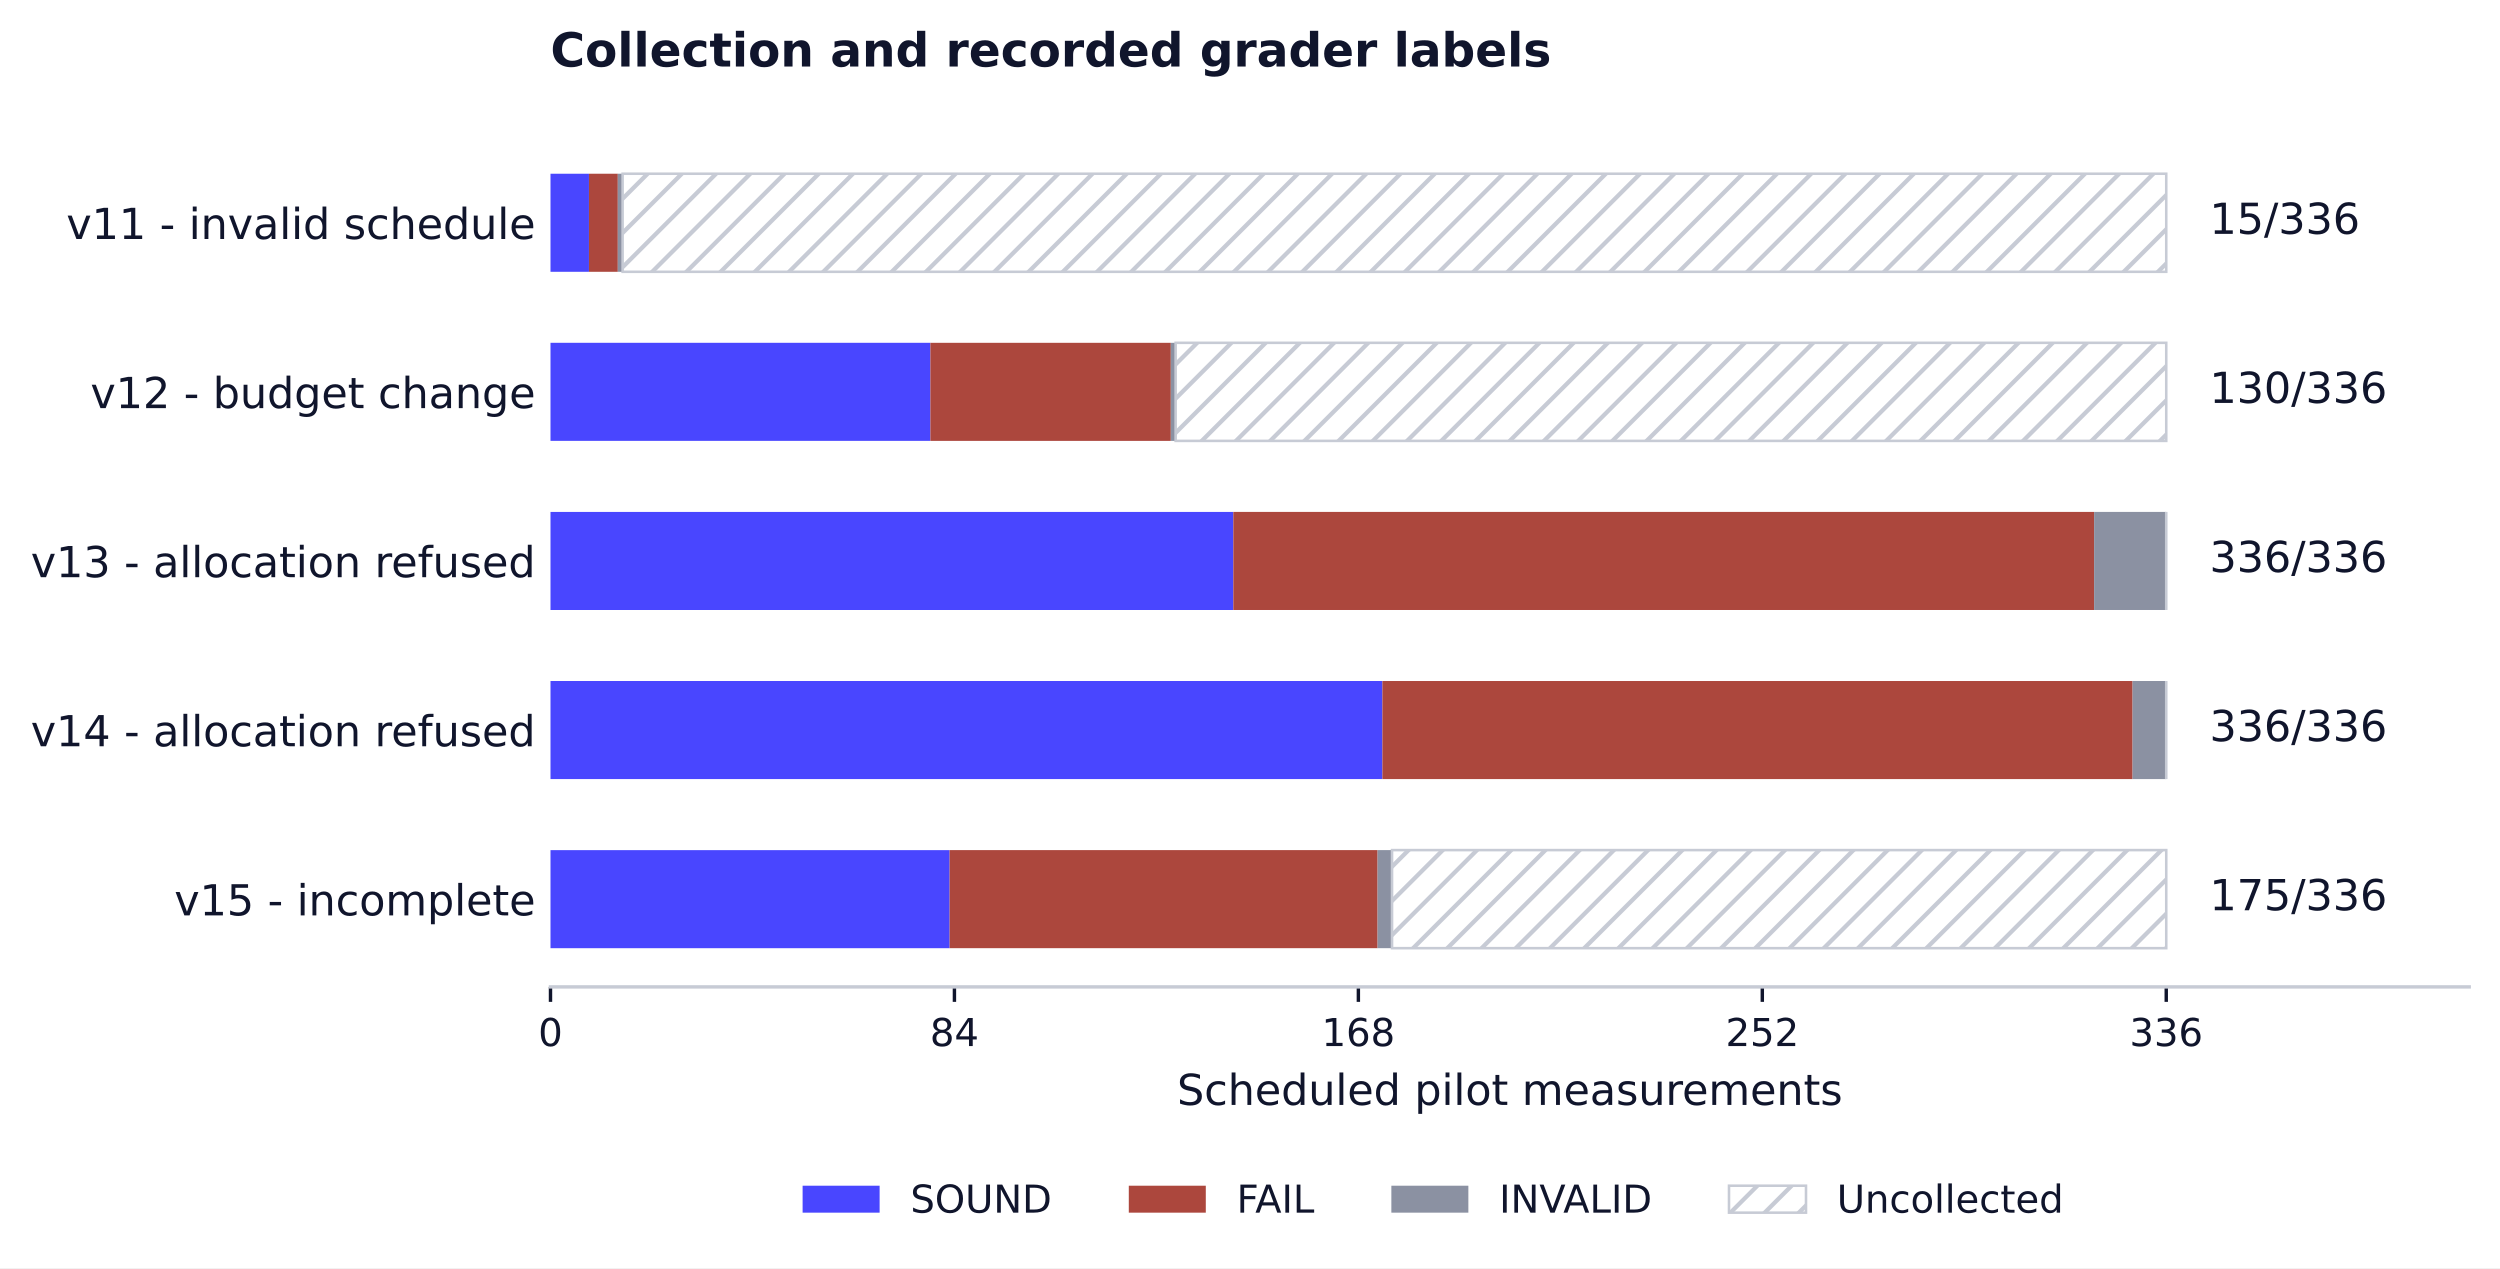
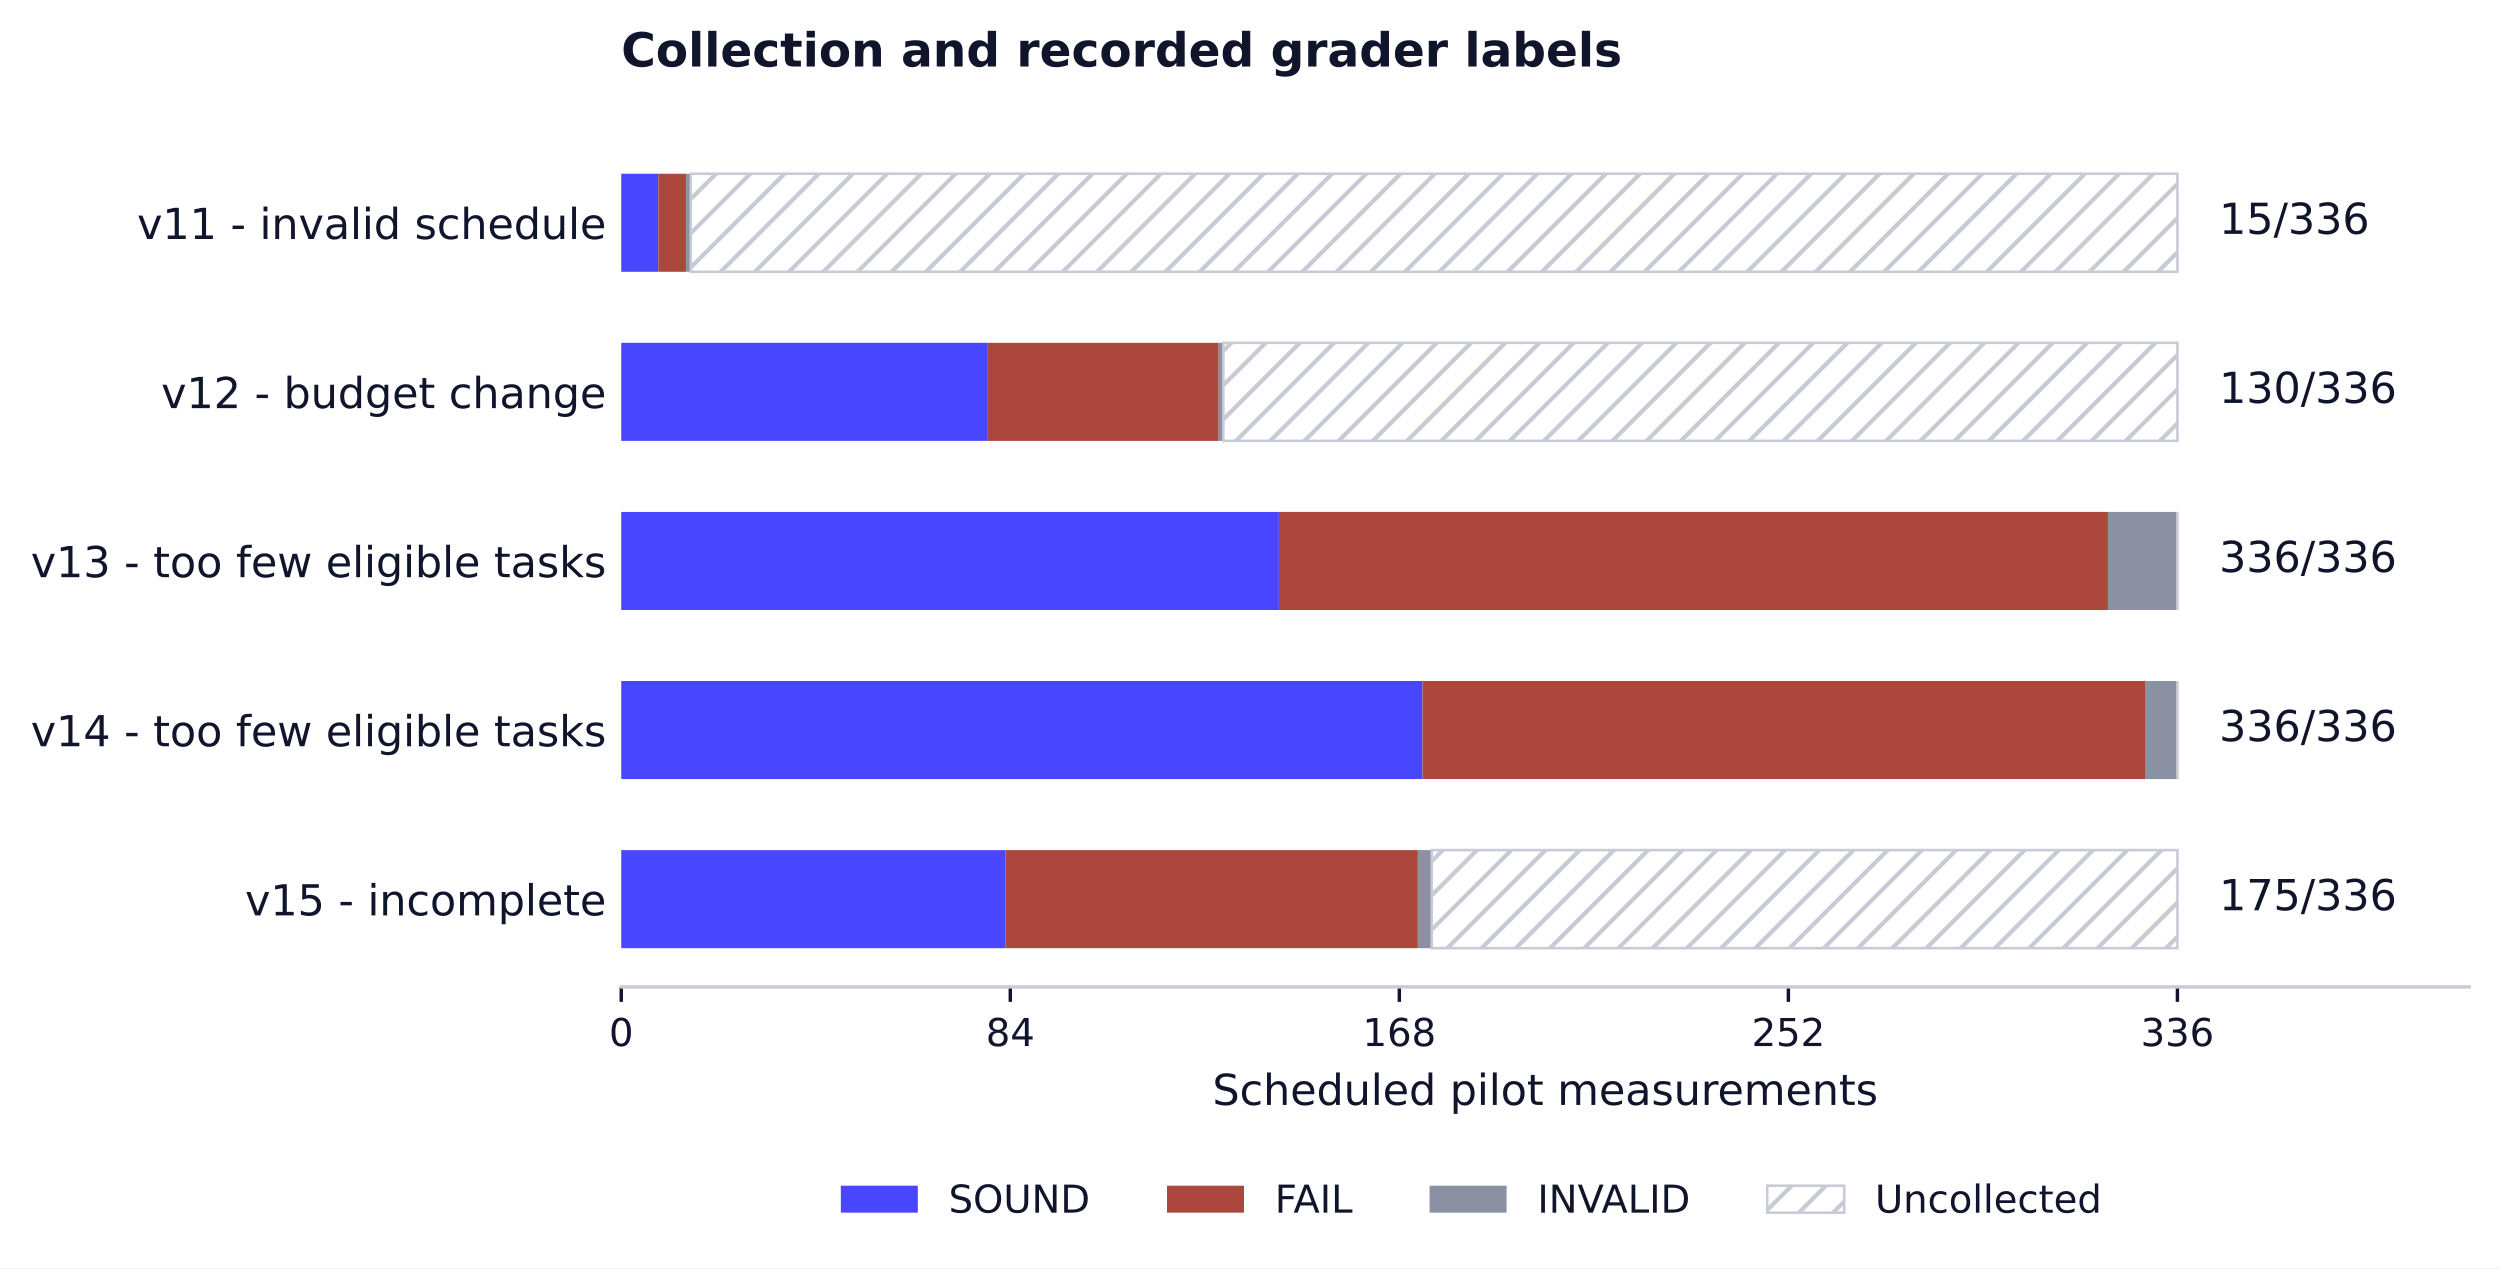
<svg xmlns="http://www.w3.org/2000/svg" xmlns:xlink="http://www.w3.org/1999/xlink" width="584.4pt" height="296.434pt" viewBox="0 0 584.4 296.434" version="1.1">
  <defs>
    <style type="text/css">*{stroke-linejoin: round; stroke-linecap: butt}</style>
  </defs>
  <g id="figure_1">
    <g id="patch_1">
      <path d="M 0 296.434  L 584.4 296.434  L 584.4 0  L 0 0  z " style="fill: #ffffff" />
    </g>
    <g id="axes_1">
      <g id="patch_2">
-         <path d="M 128.683 230.697  L 577.2 230.697  L 577.2 31.558  L 128.683 31.558  z " style="fill: #ffffff" />
+         <path d="M 145.225 230.697  L 577.2 230.697  L 577.2 31.558  L 145.225 31.558  z " style="fill: #ffffff" />
      </g>
      <g id="patch_3">
-         <path d="M 128.683 40.61  L 137.676 40.61  L 137.676 63.536  L 128.683 63.536  z " clip-path="url(#p1c8002a073)" style="fill: #4946ff" />
+         <path d="M 145.225 40.61  L 153.886 40.61  L 153.886 63.536  L 145.225 63.536  z " clip-path="url(#pd50fa2e331)" style="fill: #4946ff" />
      </g>
      <g id="patch_4">
-         <path d="M 128.683 80.137  L 217.487 80.137  L 217.487 103.063  L 128.683 103.063  z " clip-path="url(#p1c8002a073)" style="fill: #4946ff" />
+         <path d="M 145.225 80.137  L 230.754 80.137  L 230.754 103.063  L 145.225 103.063  z " clip-path="url(#pd50fa2e331)" style="fill: #4946ff" />
      </g>
      <g id="patch_5">
-         <path d="M 128.683 119.665  L 288.305 119.665  L 288.305 142.591  L 128.683 142.591  z " clip-path="url(#p1c8002a073)" style="fill: #4946ff" />
+         <path d="M 145.225 119.665  L 298.96 119.665  L 298.96 142.591  L 145.225 142.591  z " clip-path="url(#pd50fa2e331)" style="fill: #4946ff" />
      </g>
      <g id="patch_6">
-         <path d="M 128.683 159.192  L 323.152 159.192  L 323.152 182.118  L 128.683 182.118  z " clip-path="url(#p1c8002a073)" style="fill: #4946ff" />
+         <path d="M 145.225 159.192  L 332.522 159.192  L 332.522 182.118  L 145.225 182.118  z " clip-path="url(#pd50fa2e331)" style="fill: #4946ff" />
      </g>
      <g id="patch_7">
-         <path d="M 128.683 198.72  L 221.983 198.72  L 221.983 221.646  L 128.683 221.646  z " clip-path="url(#p1c8002a073)" style="fill: #4946ff" />
+         <path d="M 145.225 198.72  L 235.084 198.72  L 235.084 221.646  L 145.225 221.646  z " clip-path="url(#pd50fa2e331)" style="fill: #4946ff" />
      </g>
      <g id="patch_8">
-         <path d="M 137.676 40.61  L 144.42 40.61  L 144.42 63.536  L 137.676 63.536  z " clip-path="url(#p1c8002a073)" style="fill: #ac473d" />
+         <path d="M 153.886 40.61  L 160.382 40.61  L 160.382 63.536  L 153.886 63.536  z " clip-path="url(#pd50fa2e331)" style="fill: #ac473d" />
      </g>
      <g id="patch_9">
-         <path d="M 217.487 80.137  L 273.692 80.137  L 273.692 103.063  L 217.487 103.063  z " clip-path="url(#p1c8002a073)" style="fill: #ac473d" />
+         <path d="M 230.754 80.137  L 284.886 80.137  L 284.886 103.063  L 230.754 103.063  z " clip-path="url(#pd50fa2e331)" style="fill: #ac473d" />
      </g>
      <g id="patch_10">
-         <path d="M 288.305 119.665  L 489.52 119.665  L 489.52 142.591  L 288.305 142.591  z " clip-path="url(#p1c8002a073)" style="fill: #ac473d" />
+         <path d="M 298.96 119.665  L 492.753 119.665  L 492.753 142.591  L 298.96 142.591  z " clip-path="url(#pd50fa2e331)" style="fill: #ac473d" />
      </g>
      <g id="patch_11">
-         <path d="M 323.152 159.192  L 498.512 159.192  L 498.512 182.118  L 323.152 182.118  z " clip-path="url(#p1c8002a073)" style="fill: #ac473d" />
+         <path d="M 332.522 159.192  L 501.415 159.192  L 501.415 182.118  L 332.522 182.118  z " clip-path="url(#pd50fa2e331)" style="fill: #ac473d" />
      </g>
      <g id="patch_12">
-         <path d="M 221.983 198.72  L 322.028 198.72  L 322.028 221.646  L 221.983 221.646  z " clip-path="url(#p1c8002a073)" style="fill: #ac473d" />
+         <path d="M 235.084 198.72  L 331.44 198.72  L 331.44 221.646  L 235.084 221.646  z " clip-path="url(#pd50fa2e331)" style="fill: #ac473d" />
      </g>
      <g id="patch_13">
-         <path d="M 144.42 40.61  L 145.544 40.61  L 145.544 63.536  L 144.42 63.536  z " clip-path="url(#p1c8002a073)" style="fill: #8b91a2" />
+         <path d="M 160.382 40.61  L 161.465 40.61  L 161.465 63.536  L 160.382 63.536  z " clip-path="url(#pd50fa2e331)" style="fill: #8b91a2" />
      </g>
      <g id="patch_14">
-         <path d="M 273.692 80.137  L 274.816 80.137  L 274.816 103.063  L 273.692 103.063  z " clip-path="url(#p1c8002a073)" style="fill: #8b91a2" />
+         <path d="M 284.886 80.137  L 285.969 80.137  L 285.969 103.063  L 284.886 103.063  z " clip-path="url(#pd50fa2e331)" style="fill: #8b91a2" />
      </g>
      <g id="patch_15">
-         <path d="M 489.52 119.665  L 506.381 119.665  L 506.381 142.591  L 489.52 142.591  z " clip-path="url(#p1c8002a073)" style="fill: #8b91a2" />
+         <path d="M 492.753 119.665  L 508.993 119.665  L 508.993 142.591  L 492.753 142.591  z " clip-path="url(#pd50fa2e331)" style="fill: #8b91a2" />
      </g>
      <g id="patch_16">
-         <path d="M 498.512 159.192  L 506.381 159.192  L 506.381 182.118  L 498.512 182.118  z " clip-path="url(#p1c8002a073)" style="fill: #8b91a2" />
+         <path d="M 501.415 159.192  L 508.993 159.192  L 508.993 182.118  L 501.415 182.118  z " clip-path="url(#pd50fa2e331)" style="fill: #8b91a2" />
      </g>
      <g id="patch_17">
-         <path d="M 322.028 198.72  L 325.401 198.72  L 325.401 221.646  L 322.028 221.646  z " clip-path="url(#p1c8002a073)" style="fill: #8b91a2" />
+         <path d="M 331.44 198.72  L 334.688 198.72  L 334.688 221.646  L 331.44 221.646  z " clip-path="url(#pd50fa2e331)" style="fill: #8b91a2" />
      </g>
      <g id="patch_18">
-         <path d="M 145.544 40.61  L 506.381 40.61  L 506.381 63.536  L 145.544 63.536  z " clip-path="url(#p1c8002a073)" style="fill: url(#h2284f22581); stroke: #c7cbd5; stroke-width: 0.6; stroke-linejoin: miter" />
+         <path d="M 161.465 40.61  L 508.993 40.61  L 508.993 63.536  L 161.465 63.536  z " clip-path="url(#pd50fa2e331)" style="fill: url(#h4e30a9b0c3); stroke: #c7cbd5; stroke-width: 0.6; stroke-linejoin: miter" />
      </g>
      <g id="patch_19">
-         <path d="M 274.816 80.137  L 506.381 80.137  L 506.381 103.063  L 274.816 103.063  z " clip-path="url(#p1c8002a073)" style="fill: url(#h2284f22581); stroke: #c7cbd5; stroke-width: 0.6; stroke-linejoin: miter" />
+         <path d="M 285.969 80.137  L 508.993 80.137  L 508.993 103.063  L 285.969 103.063  z " clip-path="url(#pd50fa2e331)" style="fill: url(#h4e30a9b0c3); stroke: #c7cbd5; stroke-width: 0.6; stroke-linejoin: miter" />
      </g>
      <g id="patch_20">
-         <path d="M 506.381 119.665  L 506.381 119.665  L 506.381 142.591  L 506.381 142.591  z " clip-path="url(#p1c8002a073)" style="fill: url(#h2284f22581); stroke: #c7cbd5; stroke-width: 0.6; stroke-linejoin: miter" />
+         <path d="M 508.993 119.665  L 508.993 119.665  L 508.993 142.591  L 508.993 142.591  z " clip-path="url(#pd50fa2e331)" style="fill: url(#h4e30a9b0c3); stroke: #c7cbd5; stroke-width: 0.6; stroke-linejoin: miter" />
      </g>
      <g id="patch_21">
-         <path d="M 506.381 159.192  L 506.381 159.192  L 506.381 182.118  L 506.381 182.118  z " clip-path="url(#p1c8002a073)" style="fill: url(#h2284f22581); stroke: #c7cbd5; stroke-width: 0.6; stroke-linejoin: miter" />
+         <path d="M 508.993 159.192  L 508.993 159.192  L 508.993 182.118  L 508.993 182.118  z " clip-path="url(#pd50fa2e331)" style="fill: url(#h4e30a9b0c3); stroke: #c7cbd5; stroke-width: 0.6; stroke-linejoin: miter" />
      </g>
      <g id="patch_22">
-         <path d="M 325.401 198.72  L 506.381 198.72  L 506.381 221.646  L 325.401 221.646  z " clip-path="url(#p1c8002a073)" style="fill: url(#h2284f22581); stroke: #c7cbd5; stroke-width: 0.6; stroke-linejoin: miter" />
+         <path d="M 334.688 198.72  L 508.993 198.72  L 508.993 221.646  L 334.688 221.646  z " clip-path="url(#pd50fa2e331)" style="fill: url(#h4e30a9b0c3); stroke: #c7cbd5; stroke-width: 0.6; stroke-linejoin: miter" />
      </g>
      <g id="matplotlib.axis_1">
        <g id="xtick_1">
          <g id="line2d_1">
            <defs>
-               <path id="mdb08114dbf" d="M 0 0  L 0 3.5  " style="stroke: #10152c; stroke-width: 0.8" />
+               <path id="m478da1ee3e" d="M 0 0  L 0 3.5  " style="stroke: #10152c; stroke-width: 0.8" />
            </defs>
            <g>
-               <use xlink:href="#mdb08114dbf" x="128.683" y="230.697" style="fill: #10152c; stroke: #10152c; stroke-width: 0.8" />
+               <use xlink:href="#m478da1ee3e" x="145.225" y="230.697" style="fill: #10152c; stroke: #10152c; stroke-width: 0.8" />
            </g>
          </g>
          <g id="text_1">
-             <text style="font-size: 9px; font-family: 'DejaVu Sans'; text-anchor: middle; fill: #10152c" x="128.683" y="244.535" transform="rotate(-0 128.6828 244.5352)">0</text>
+             <text style="font-size: 9px; font-family: 'DejaVu Sans'; text-anchor: middle; fill: #10152c" x="145.225" y="244.535" transform="rotate(-0 145.225 244.5352)">0</text>
          </g>
        </g>
        <g id="xtick_2">
          <g id="line2d_2">
            <g>
-               <use xlink:href="#mdb08114dbf" x="223.107" y="230.697" style="fill: #10152c; stroke: #10152c; stroke-width: 0.8" />
+               <use xlink:href="#m478da1ee3e" x="236.167" y="230.697" style="fill: #10152c; stroke: #10152c; stroke-width: 0.8" />
            </g>
          </g>
          <g id="text_2">
-             <text style="font-size: 9px; font-family: 'DejaVu Sans'; text-anchor: middle; fill: #10152c" x="223.107" y="244.535" transform="rotate(-0 223.1074 244.5352)">84</text>
+             <text style="font-size: 9px; font-family: 'DejaVu Sans'; text-anchor: middle; fill: #10152c" x="236.167" y="244.535" transform="rotate(-0 236.167 244.5352)">84</text>
          </g>
        </g>
        <g id="xtick_3">
          <g id="line2d_3">
            <g>
-               <use xlink:href="#mdb08114dbf" x="317.532" y="230.697" style="fill: #10152c; stroke: #10152c; stroke-width: 0.8" />
+               <use xlink:href="#m478da1ee3e" x="327.109" y="230.697" style="fill: #10152c; stroke: #10152c; stroke-width: 0.8" />
            </g>
          </g>
          <g id="text_3">
-             <text style="font-size: 9px; font-family: 'DejaVu Sans'; text-anchor: middle; fill: #10152c" x="317.532" y="244.535" transform="rotate(-0 317.532 244.5352)">168</text>
+             <text style="font-size: 9px; font-family: 'DejaVu Sans'; text-anchor: middle; fill: #10152c" x="327.109" y="244.535" transform="rotate(-0 327.109 244.5352)">168</text>
          </g>
        </g>
        <g id="xtick_4">
          <g id="line2d_4">
            <g>
-               <use xlink:href="#mdb08114dbf" x="411.957" y="230.697" style="fill: #10152c; stroke: #10152c; stroke-width: 0.8" />
+               <use xlink:href="#m478da1ee3e" x="418.051" y="230.697" style="fill: #10152c; stroke: #10152c; stroke-width: 0.8" />
            </g>
          </g>
          <g id="text_4">
-             <text style="font-size: 9px; font-family: 'DejaVu Sans'; text-anchor: middle; fill: #10152c" x="411.957" y="244.535" transform="rotate(-0 411.9565 244.5352)">252</text>
+             <text style="font-size: 9px; font-family: 'DejaVu Sans'; text-anchor: middle; fill: #10152c" x="418.051" y="244.535" transform="rotate(-0 418.051 244.5352)">252</text>
          </g>
        </g>
        <g id="xtick_5">
          <g id="line2d_5">
            <g>
-               <use xlink:href="#mdb08114dbf" x="506.381" y="230.697" style="fill: #10152c; stroke: #10152c; stroke-width: 0.8" />
+               <use xlink:href="#m478da1ee3e" x="508.993" y="230.697" style="fill: #10152c; stroke: #10152c; stroke-width: 0.8" />
            </g>
          </g>
          <g id="text_5">
-             <text style="font-size: 9px; font-family: 'DejaVu Sans'; text-anchor: middle; fill: #10152c" x="506.381" y="244.535" transform="rotate(-0 506.3811 244.5352)">336</text>
+             <text style="font-size: 9px; font-family: 'DejaVu Sans'; text-anchor: middle; fill: #10152c" x="508.993" y="244.535" transform="rotate(-0 508.993 244.5352)">336</text>
          </g>
        </g>
        <g id="text_6">
-           <text style="font-size: 10px; font-family: 'DejaVu Sans'; text-anchor: middle; fill: #10152c" x="352.941" y="258.296" transform="rotate(-0 352.9412 258.2957)">Scheduled pilot measurements</text>
+           <text style="font-size: 10px; font-family: 'DejaVu Sans'; text-anchor: middle; fill: #10152c" x="361.212" y="258.296" transform="rotate(-0 361.2123 258.2957)">Scheduled pilot measurements</text>
        </g>
      </g>
      <g id="matplotlib.axis_2">
        <g id="ytick_1">
          <g id="line2d_6" />
          <g id="text_7">
-             <text style="font-size: 10px; font-family: 'DejaVu Sans'; text-anchor: end; fill: #10152c" x="125.183" y="55.872" transform="rotate(-0 125.1828 55.87222)">v11 - invalid schedule</text>
+             <text style="font-size: 10px; font-family: 'DejaVu Sans'; text-anchor: end; fill: #10152c" x="141.725" y="55.872" transform="rotate(-0 141.725 55.87222)">v11 - invalid schedule</text>
          </g>
        </g>
        <g id="ytick_2">
          <g id="line2d_7" />
          <g id="text_8">
-             <text style="font-size: 10px; font-family: 'DejaVu Sans'; text-anchor: end; fill: #10152c" x="125.183" y="95.4" transform="rotate(-0 125.1828 95.39962)">v12 - budget change</text>
+             <text style="font-size: 10px; font-family: 'DejaVu Sans'; text-anchor: end; fill: #10152c" x="141.725" y="95.4" transform="rotate(-0 141.725 95.39962)">v12 - budget change</text>
          </g>
        </g>
        <g id="ytick_3">
          <g id="line2d_8" />
          <g id="text_9">
-             <text style="font-size: 10px; font-family: 'DejaVu Sans'; text-anchor: end; fill: #10152c" x="125.183" y="134.927" transform="rotate(-0 125.1828 134.927)">v13 - allocation refused</text>
+             <text style="font-size: 10px; font-family: 'DejaVu Sans'; text-anchor: end; fill: #10152c" x="141.725" y="134.927" transform="rotate(-0 141.725 134.927)">v13 - too few eligible tasks</text>
          </g>
        </g>
        <g id="ytick_4">
          <g id="line2d_9" />
          <g id="text_10">
-             <text style="font-size: 10px; font-family: 'DejaVu Sans'; text-anchor: end; fill: #10152c" x="125.183" y="174.454" transform="rotate(-0 125.1828 174.4544)">v14 - allocation refused</text>
+             <text style="font-size: 10px; font-family: 'DejaVu Sans'; text-anchor: end; fill: #10152c" x="141.725" y="174.454" transform="rotate(-0 141.725 174.4544)">v14 - too few eligible tasks</text>
          </g>
        </g>
        <g id="ytick_5">
          <g id="line2d_10" />
          <g id="text_11">
-             <text style="font-size: 10px; font-family: 'DejaVu Sans'; text-anchor: end; fill: #10152c" x="125.183" y="213.982" transform="rotate(-0 125.1828 213.9818)">v15 - incomplete</text>
+             <text style="font-size: 10px; font-family: 'DejaVu Sans'; text-anchor: end; fill: #10152c" x="141.725" y="213.982" transform="rotate(-0 141.725 213.9818)">v15 - incomplete</text>
          </g>
        </g>
      </g>
      <g id="patch_23">
-         <path d="M 128.683 230.697  L 577.2 230.697  " style="fill: none; stroke: #c7cbd5; stroke-width: 0.8; stroke-linejoin: miter; stroke-linecap: square" />
+         <path d="M 145.225 230.697  L 577.2 230.697  " style="fill: none; stroke: #c7cbd5; stroke-width: 0.8; stroke-linejoin: miter; stroke-linecap: square" />
      </g>
      <g id="text_12">
-         <text style="font-size: 10px; font-family: 'DejaVu Sans'; text-anchor: start; fill: #10152c" x="516.498" y="54.671" transform="rotate(-0 516.498 54.67066)">15/336</text>
+         <text style="font-size: 10px; font-family: 'DejaVu Sans'; text-anchor: start; fill: #10152c" x="518.737" y="54.671" transform="rotate(-0 518.7368 54.67066)">15/336</text>
      </g>
      <g id="text_13">
-         <text style="font-size: 10px; font-family: 'DejaVu Sans'; text-anchor: start; fill: #10152c" x="516.498" y="94.198" transform="rotate(-0 516.498 94.19805)">130/336</text>
+         <text style="font-size: 10px; font-family: 'DejaVu Sans'; text-anchor: start; fill: #10152c" x="518.737" y="94.198" transform="rotate(-0 518.7368 94.19805)">130/336</text>
      </g>
      <g id="text_14">
-         <text style="font-size: 10px; font-family: 'DejaVu Sans'; text-anchor: start; fill: #10152c" x="516.498" y="133.725" transform="rotate(-0 516.498 133.7255)">336/336</text>
+         <text style="font-size: 10px; font-family: 'DejaVu Sans'; text-anchor: start; fill: #10152c" x="518.737" y="133.725" transform="rotate(-0 518.7368 133.7255)">336/336</text>
      </g>
      <g id="text_15">
-         <text style="font-size: 10px; font-family: 'DejaVu Sans'; text-anchor: start; fill: #10152c" x="516.498" y="173.253" transform="rotate(-0 516.498 173.2528)">336/336</text>
+         <text style="font-size: 10px; font-family: 'DejaVu Sans'; text-anchor: start; fill: #10152c" x="518.737" y="173.253" transform="rotate(-0 518.7368 173.2528)">336/336</text>
      </g>
      <g id="text_16">
-         <text style="font-size: 10px; font-family: 'DejaVu Sans'; text-anchor: start; fill: #10152c" x="516.498" y="212.78" transform="rotate(-0 516.498 212.7802)">175/336</text>
+         <text style="font-size: 10px; font-family: 'DejaVu Sans'; text-anchor: start; fill: #10152c" x="518.737" y="212.78" transform="rotate(-0 518.7368 212.7802)">175/336</text>
      </g>
      <g id="text_17">
-         <text style="font-weight: 700; font-size: 11px; font-family: 'DejaVu Sans'; text-anchor: start; fill: #10152c" x="128.683" y="15.558" transform="rotate(-0 128.6828 15.55828)">Collection and recorded grader labels</text>
+         <text style="font-weight: 700; font-size: 11px; font-family: 'DejaVu Sans'; text-anchor: start; fill: #10152c" x="145.225" y="15.558" transform="rotate(-0 145.225 15.55828)">Collection and recorded grader labels</text>
      </g>
      <g id="legend_1">
        <g id="patch_24">
-           <path d="M 187.618 283.472  L 205.618 283.472  L 205.618 277.172  L 187.618 277.172  z " style="fill: #4946ff" />
+           <path d="M 196.551 283.472  L 214.551 283.472  L 214.551 277.172  L 196.551 277.172  z " style="fill: #4946ff" />
        </g>
        <g id="text_18">
-           <text style="font-size: 9px; font-family: 'DejaVu Sans'; text-anchor: start; fill: #10152c" x="212.818" y="283.472" transform="rotate(-0 212.8185 283.4723)">SOUND</text>
+           <text style="font-size: 9px; font-family: 'DejaVu Sans'; text-anchor: start; fill: #10152c" x="221.751" y="283.472" transform="rotate(-0 221.7512 283.4723)">SOUND</text>
        </g>
        <g id="patch_25">
-           <path d="M 263.867 283.472  L 281.867 283.472  L 281.867 277.172  L 263.867 277.172  z " style="fill: #ac473d" />
+           <path d="M 272.8 283.472  L 290.8 283.472  L 290.8 277.172  L 272.8 277.172  z " style="fill: #ac473d" />
        </g>
        <g id="text_19">
-           <text style="font-size: 9px; font-family: 'DejaVu Sans'; text-anchor: start; fill: #10152c" x="289.067" y="283.472" transform="rotate(-0 289.0667 283.4723)">FAIL</text>
+           <text style="font-size: 9px; font-family: 'DejaVu Sans'; text-anchor: start; fill: #10152c" x="298" y="283.472" transform="rotate(-0 297.9995 283.4723)">FAIL</text>
        </g>
        <g id="patch_26">
-           <path d="M 325.244 283.472  L 343.244 283.472  L 343.244 277.172  L 325.244 277.172  z " style="fill: #8b91a2" />
+           <path d="M 334.177 283.472  L 352.177 283.472  L 352.177 277.172  L 334.177 277.172  z " style="fill: #8b91a2" />
        </g>
        <g id="text_20">
-           <text style="font-size: 9px; font-family: 'DejaVu Sans'; text-anchor: start; fill: #10152c" x="350.444" y="283.472" transform="rotate(-0 350.4439 283.4723)">INVALID</text>
+           <text style="font-size: 9px; font-family: 'DejaVu Sans'; text-anchor: start; fill: #10152c" x="359.377" y="283.472" transform="rotate(-0 359.3767 283.4723)">INVALID</text>
        </g>
        <g id="patch_27">
-           <path d="M 404.17 283.472  L 422.17 283.472  L 422.17 277.172  L 404.17 277.172  z " style="fill: url(#h2284f22581); stroke: #c7cbd5; stroke-width: 0.6; stroke-linejoin: miter" />
+           <path d="M 413.102 283.472  L 431.102 283.472  L 431.102 277.172  L 413.102 277.172  z " style="fill: url(#h4e30a9b0c3); stroke: #c7cbd5; stroke-width: 0.6; stroke-linejoin: miter" />
        </g>
        <g id="text_21">
-           <text style="font-size: 9px; font-family: 'DejaVu Sans'; text-anchor: start; fill: #10152c" x="429.37" y="283.472" transform="rotate(-0 429.3697 283.4723)">Uncollected</text>
+           <text style="font-size: 9px; font-family: 'DejaVu Sans'; text-anchor: start; fill: #10152c" x="438.302" y="283.472" transform="rotate(-0 438.3025 283.4723)">Uncollected</text>
        </g>
      </g>
    </g>
  </g>
  <defs>
-     <clipPath id="p1c8002a073">
-       <rect x="128.683" y="31.558" width="448.517" height="199.139" />
+     <clipPath id="pd50fa2e331">
+       <rect x="145.225" y="31.558" width="431.975" height="199.139" />
    </clipPath>
  </defs>
  <defs>
-     <pattern id="h2284f22581" patternUnits="userSpaceOnUse" x="0" y="0" width="72" height="72">
+     <pattern id="h4e30a9b0c3" patternUnits="userSpaceOnUse" x="0" y="0" width="72" height="72">
      <rect x="0" y="0" width="73" height="73" fill="#ffffff" />
      <path d="M -36 36  L 36 -36  M -32 40  L 40 -32  M -28 44  L 44 -28  M -24 48  L 48 -24  M -20 52  L 52 -20  M -16 56  L 56 -16  M -12 60  L 60 -12  M -8 64  L 64 -8  M -4 68  L 68 -4  M 0 72  L 72 0  M 4 76  L 76 4  M 8 80  L 80 8  M 12 84  L 84 12  M 16 88  L 88 16  M 20 92  L 92 20  M 24 96  L 96 24  M 28 100  L 100 28  M 32 104  L 104 32  M 36 108  L 108 36  " style="fill: #c7cbd5; stroke: #c7cbd5; stroke-width: 1.0; stroke-linecap: butt; stroke-linejoin: miter" />
    </pattern>
  </defs>
</svg>
